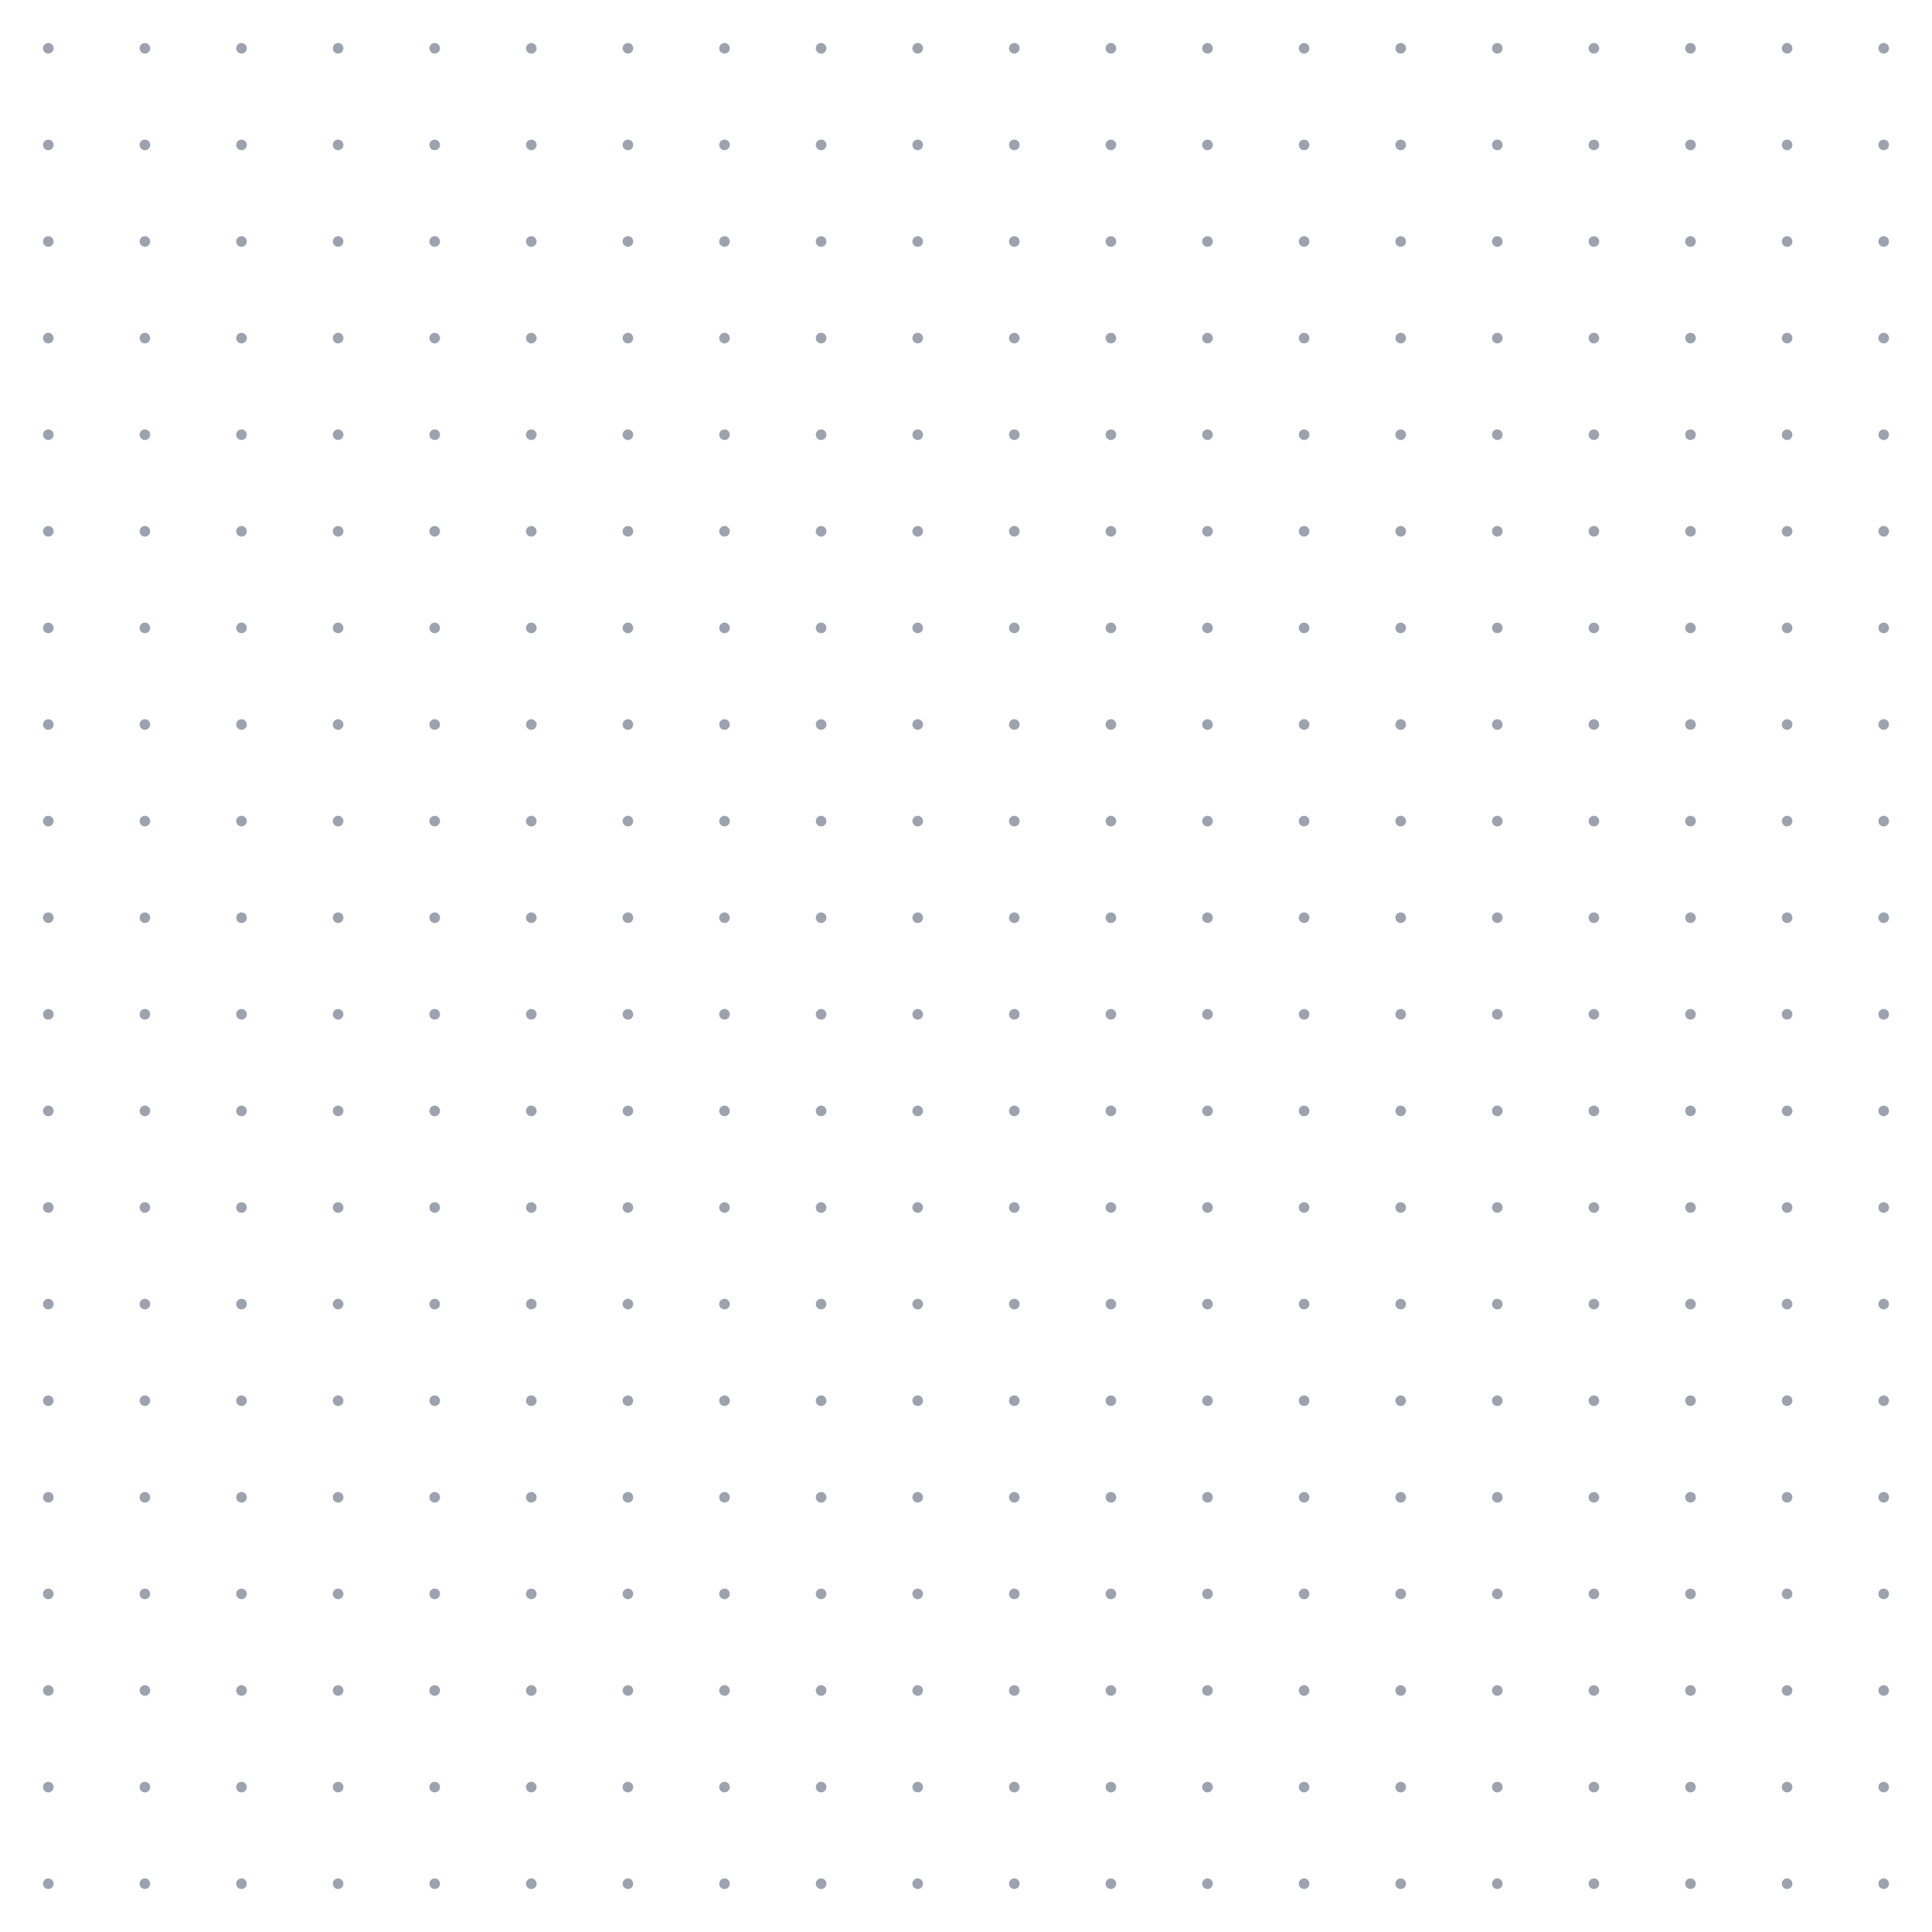
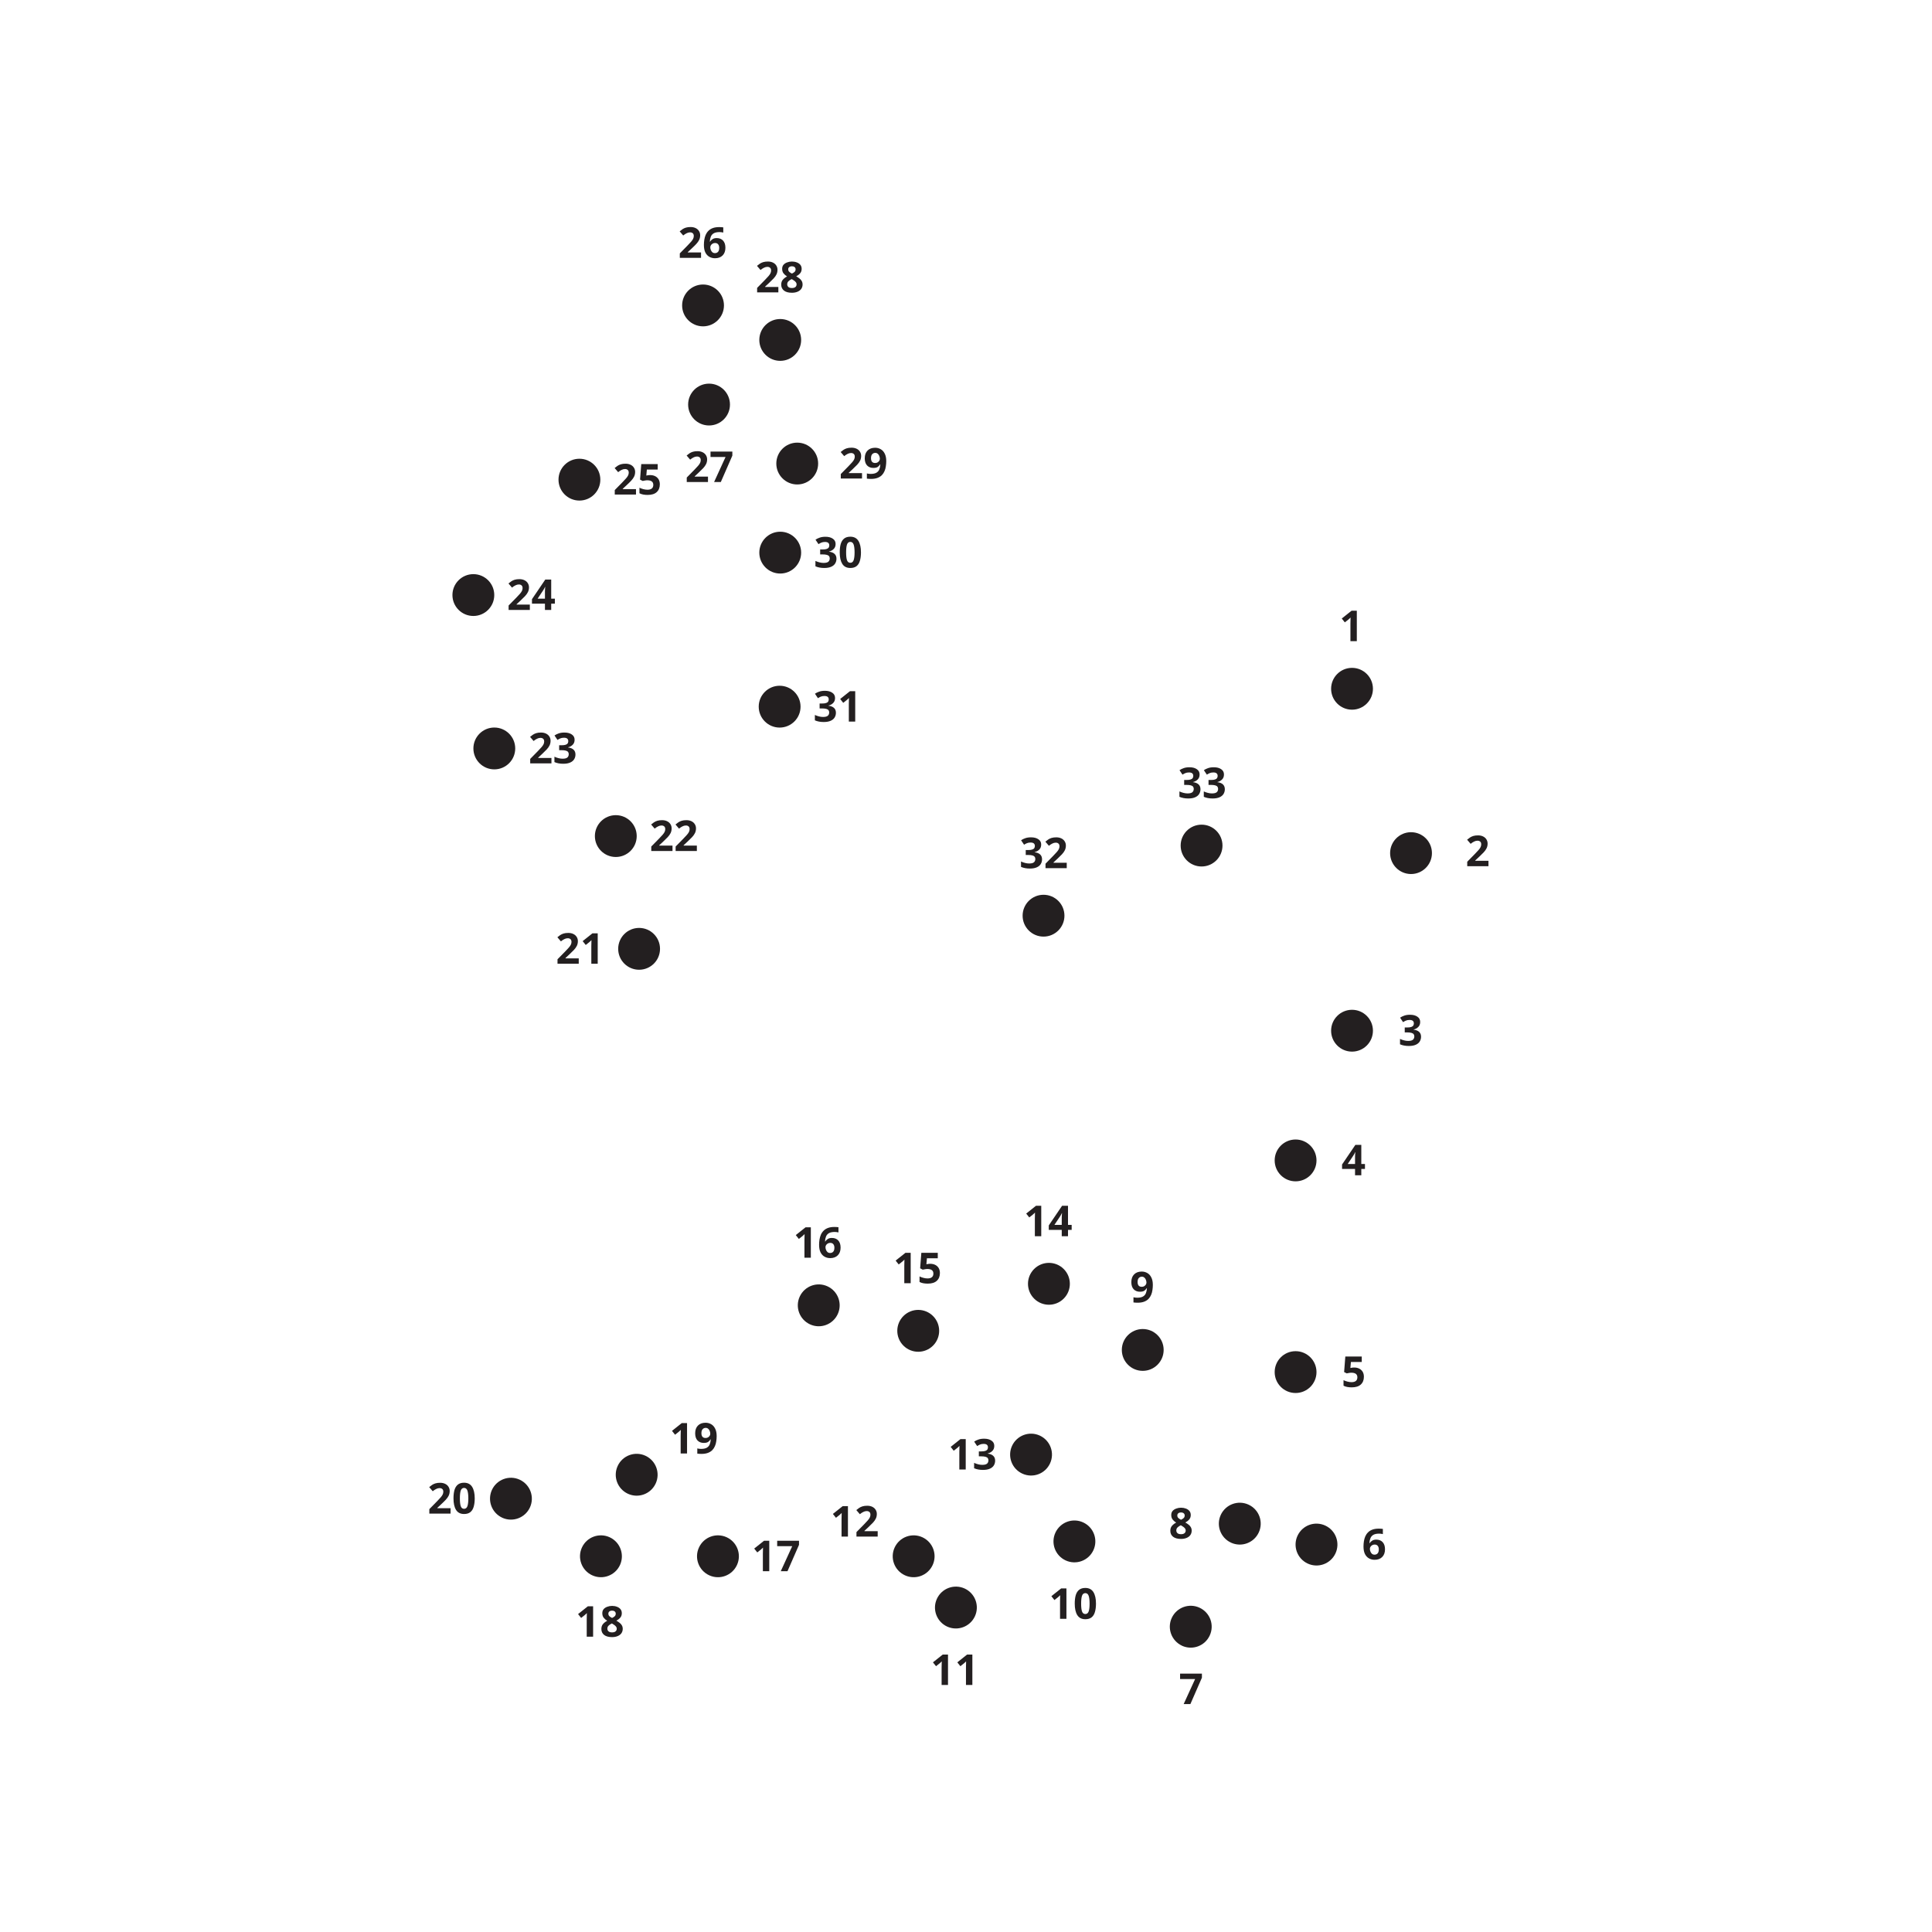
- <svg xmlns="http://www.w3.org/2000/svg" viewBox="0 0 800 800">
+ <svg xmlns="http://www.w3.org/2000/svg" id="Layer_1" data-name="Layer 1" viewBox="0 0 453.54 453.54">
  <defs>
-     <pattern id="p" width="40" height="40" patternUnits="userSpaceOnUse">
-       <circle cx="20" cy="20" r="2.2" fill="#9ca3af" />
-     </pattern>
+     <style>
+       .cls-1 {
+         font-family: MaccabiBlock-Bold, MaccabiBlock;
+         font-size: 10px;
+         font-weight: 700;
+       }
+ 
+       .cls-1, .cls-2 {
+         fill: #231f20;
+       }
+ 
+       .cls-3 {
+         fill: #fff;
+       }
+     </style>
  </defs>
-   <rect width="800" height="800" fill="white" />
-   <rect width="800" height="800" fill="url(#p)" />
+   <rect class="cls-3" x="0" width="453.54" height="453.54" />
+   <text class="cls-1" transform="translate(344.03 203.34)">
+     <tspan x="0" y="0">2</tspan>
+   </text>
+   <text class="cls-1" transform="translate(314.39 150.51)">
+     <tspan x="0" y="0">1</tspan>
+   </text>
+   <text class="cls-1" transform="translate(328.28 245.45)">
+     <tspan x="0" y="0">3</tspan>
+   </text>
+   <text class="cls-1" transform="translate(314.88 275.9)">
+     <tspan x="0" y="0">4</tspan>
+   </text>
+   <text class="cls-1" transform="translate(314.91 325.59)">
+     <tspan x="0" y="0">5</tspan>
+   </text>
+   <text class="cls-1" transform="translate(319.74 366.07)">
+     <tspan x="0" y="0">6</tspan>
+   </text>
+   <text class="cls-1" transform="translate(276.76 400.03)">
+     <tspan x="0" y="0">7</tspan>
+   </text>
+   <text class="cls-1" transform="translate(274.39 361.17)">
+     <tspan x="0" y="0">8</tspan>
+   </text>
+   <text class="cls-1" transform="translate(265.27 305.72)">
+     <tspan x="0" y="0">9</tspan>
+   </text>
+   <text class="cls-1" transform="translate(246.22 380.02)">
+     <tspan x="0" y="0">10</tspan>
+   </text>
+   <text class="cls-1" transform="translate(218.42 395.55)">
+     <tspan x="0" y="0">11</tspan>
+   </text>
+   <text class="cls-1" transform="translate(194.93 360.71)">
+     <tspan x="0" y="0">12</tspan>
+   </text>
+   <text class="cls-1" transform="translate(222.58 344.97)">
+     <tspan x="0" y="0">13</tspan>
+   </text>
+   <text class="cls-1" transform="translate(240.31 290.2)">
+     <tspan x="0" y="0">14</tspan>
+   </text>
+   <text class="cls-1" transform="translate(209.66 301.24)">
+     <tspan x="0" y="0">15</tspan>
+   </text>
+   <text class="cls-1" transform="translate(186.22 295.25)">
+     <tspan x="0" y="0">16</tspan>
+   </text>
+   <text class="cls-1" transform="translate(176.46 368.84)">
+     <tspan x="0" y="0">17</tspan>
+   </text>
+   <text class="cls-1" transform="translate(135.11 384.22)">
+     <tspan x="0" y="0">18</tspan>
+   </text>
+   <text class="cls-1" transform="translate(157.16 341.21)">
+     <tspan x="0" y="0">19</tspan>
+   </text>
+   <text class="cls-1" transform="translate(100.38 355.32)">
+     <tspan x="0" y="0">20</tspan>
+   </text>
+   <text class="cls-1" transform="translate(130.47 226.24)">
+     <tspan x="0" y="0">21</tspan>
+   </text>
+   <text class="cls-1" transform="translate(152.48 199.77)">
+     <tspan x="0" y="0">22</tspan>
+   </text>
+   <text class="cls-1" transform="translate(124.06 179.2)">
+     <tspan x="0" y="0">23</tspan>
+   </text>
+   <text class="cls-1" transform="translate(118.99 143.19)">
+     <tspan x="0" y="0">24</tspan>
+   </text>
+   <text class="cls-1" transform="translate(143.91 116.09)">
+     <tspan x="0" y="0">25</tspan>
+   </text>
+   <text class="cls-1" transform="translate(159.18 60.53)">
+     <tspan x="0" y="0">26</tspan>
+   </text>
+   <text class="cls-1" transform="translate(177.33 68.63)">
+     <tspan x="0" y="0">28</tspan>
+   </text>
+   <text class="cls-1" transform="translate(196.97 112.33)">
+     <tspan x="0" y="0">29</tspan>
+   </text>
+   <text class="cls-1" transform="translate(160.81 113.15)">
+     <tspan x="0" y="0">27</tspan>
+   </text>
+   <text class="cls-1" transform="translate(191.05 133.24)">
+     <tspan x="0" y="0">30</tspan>
+   </text>
+   <text class="cls-1" transform="translate(190.92 169.4)">
+     <tspan x="0" y="0">31</tspan>
+   </text>
+   <text class="cls-1" transform="translate(239.31 203.8)">
+     <tspan x="0" y="0">32</tspan>
+   </text>
+   <text class="cls-1" transform="translate(276.5 187.35)">
+     <tspan x="0" y="0">33</tspan>
+   </text>
+   <path class="cls-2" d="M322.3,161.69c0,2.71-2.2,4.91-4.91,4.91s-4.91-2.2-4.91-4.91,2.2-4.91,4.91-4.91,4.91,2.2,4.91,4.91" />
+   <path class="cls-2" d="M336.15,200.27c0,2.71-2.2,4.91-4.91,4.91s-4.91-2.2-4.91-4.91,2.2-4.91,4.91-4.91,4.91,2.2,4.91,4.91" />
+   <path class="cls-2" d="M188.07,79.8c0,2.71-2.2,4.91-4.91,4.91s-4.91-2.2-4.91-4.91,2.2-4.91,4.91-4.91,4.91,2.2,4.91,4.91" />
+   <path class="cls-2" d="M169.95,71.7c0,2.71-2.2,4.91-4.91,4.91s-4.91-2.2-4.91-4.91,2.2-4.91,4.91-4.91,4.91,2.2,4.91,4.91" />
+   <path class="cls-2" d="M171.36,94.97c0,2.71-2.2,4.91-4.91,4.91s-4.91-2.2-4.91-4.91,2.2-4.91,4.91-4.91,4.91,2.2,4.91,4.91" />
+   <path class="cls-2" d="M192.06,108.82c0,2.71-2.2,4.91-4.91,4.91s-4.91-2.2-4.91-4.91,2.2-4.91,4.91-4.91,4.91,2.2,4.91,4.91" />
+   <path class="cls-2" d="M188.07,129.73c0,2.71-2.2,4.91-4.91,4.91s-4.91-2.2-4.91-4.91,2.2-4.91,4.91-4.91,4.91,2.2,4.91,4.91" />
+   <path class="cls-2" d="M187.93,165.89c0,2.71-2.2,4.91-4.91,4.91s-4.91-2.2-4.91-4.91,2.2-4.91,4.91-4.91,4.91,2.2,4.91,4.91" />
+   <path class="cls-2" d="M149.47,196.27c0,2.71-2.2,4.91-4.91,4.91s-4.91-2.2-4.91-4.91,2.2-4.91,4.91-4.91,4.91,2.2,4.91,4.91" />
+   <path class="cls-2" d="M120.95,175.7c0,2.71-2.2,4.91-4.91,4.91s-4.91-2.2-4.91-4.91,2.2-4.91,4.91-4.91,4.91,2.2,4.91,4.91" />
+   <path class="cls-2" d="M154.94,222.74c0,2.71-2.2,4.91-4.91,4.91s-4.91-2.2-4.91-4.91,2.2-4.91,4.91-4.91,4.91,2.2,4.91,4.91" />
+   <path class="cls-2" d="M249.88,214.96c0,2.71-2.2,4.91-4.91,4.91s-4.91-2.2-4.91-4.91,2.2-4.91,4.91-4.91,4.91,2.2,4.91,4.91" />
+   <path class="cls-2" d="M286.98,198.5c0,2.71-2.2,4.91-4.91,4.91s-4.91-2.2-4.91-4.91,2.2-4.91,4.91-4.91,4.91,2.2,4.91,4.91" />
+   <path class="cls-2" d="M322.3,241.96c0,2.71-2.2,4.91-4.91,4.91s-4.91-2.2-4.91-4.91,2.2-4.91,4.91-4.91,4.91,2.2,4.91,4.91" />
+   <path class="cls-2" d="M309.05,272.41c0,2.71-2.2,4.91-4.91,4.91s-4.91-2.2-4.91-4.91,2.2-4.91,4.91-4.91,4.91,2.2,4.91,4.91" />
+   <path class="cls-2" d="M309.05,322.1c0,2.71-2.2,4.91-4.91,4.91s-4.91-2.2-4.91-4.91,2.2-4.91,4.91-4.91,4.91,2.2,4.91,4.91" />
+   <path class="cls-2" d="M273.17,316.9c0,2.71-2.2,4.91-4.91,4.91s-4.91-2.2-4.91-4.91,2.2-4.91,4.91-4.91,4.91,2.2,4.91,4.91" />
+   <path class="cls-2" d="M242.76,304.85c-1.92-1.92-1.92-5.03,0-6.95s5.03-1.92,6.95,0c1.92,1.92,1.92,5.03,0,6.95-1.92,1.92-5.03,1.92-6.95,0" />
+   <path class="cls-2" d="M212.08,315.89c-1.92-1.92-1.92-5.03,0-6.95s5.03-1.92,6.95,0c1.92,1.92,1.92,5.03,0,6.95-1.92,1.92-5.03,1.92-6.95,0" />
+   <path class="cls-2" d="M190.14,310.89c-2.46-1.14-3.54-4.05-2.4-6.52,1.14-2.46,4.05-3.54,6.52-2.4,2.46,1.14,3.54,4.05,2.4,6.52-1.14,2.46-4.05,3.54-6.52,2.4" />
+   <path class="cls-2" d="M147.4,350.66c-2.46-1.14-3.54-4.05-2.4-6.52,1.13-2.46,4.05-3.54,6.52-2.4,2.46,1.14,3.54,4.05,2.4,6.52-1.14,2.46-4.05,3.54-6.52,2.4" />
+   <path class="cls-2" d="M117.89,356.28c-2.46-1.14-3.54-4.05-2.41-6.52,1.14-2.46,4.05-3.54,6.52-2.4,2.46,1.14,3.54,4.05,2.4,6.52-1.14,2.46-4.05,3.54-6.52,2.4" />
+   <path class="cls-2" d="M139.01,369.8c-2.46-1.14-3.54-4.05-2.4-6.52,1.13-2.46,4.05-3.54,6.52-2.4,2.46,1.14,3.54,4.05,2.41,6.52-1.14,2.46-4.06,3.54-6.52,2.4" />
+   <path class="cls-2" d="M166.48,369.8c-2.46-1.14-3.54-4.05-2.4-6.52s4.05-3.54,6.52-2.4c2.46,1.14,3.54,4.05,2.4,6.52-1.14,2.46-4.05,3.54-6.52,2.4" />
+   <path class="cls-2" d="M212.42,369.8c-2.46-1.14-3.54-4.05-2.4-6.52,1.14-2.46,4.05-3.54,6.52-2.4,2.46,1.14,3.54,4.05,2.4,6.52-1.14,2.46-4.05,3.54-6.52,2.4" />
+   <path class="cls-2" d="M239.98,345.93c-2.46-1.14-3.54-4.05-2.4-6.52,1.14-2.46,4.05-3.54,6.52-2.4,2.46,1.14,3.54,4.05,2.4,6.52s-4.05,3.54-6.52,2.4" />
+   <path class="cls-2" d="M222.34,381.84c-2.46-1.14-3.54-4.05-2.4-6.52s4.05-3.54,6.52-2.41c2.46,1.14,3.54,4.05,2.4,6.52-1.14,2.46-4.05,3.54-6.52,2.41" />
+   <path class="cls-2" d="M250.16,366.31c-2.46-1.14-3.54-4.05-2.4-6.52,1.14-2.46,4.05-3.54,6.52-2.4,2.46,1.14,3.54,4.05,2.4,6.52-1.14,2.46-4.05,3.54-6.52,2.4" />
+   <path class="cls-2" d="M277.47,386.33c-2.46-1.14-3.54-4.06-2.4-6.52,1.14-2.46,4.05-3.54,6.52-2.4s3.54,4.05,2.4,6.52c-1.14,2.47-4.05,3.54-6.52,2.41" />
+   <path class="cls-2" d="M288.98,362.14c-2.46-1.14-3.54-4.05-2.4-6.52,1.14-2.46,4.05-3.54,6.52-2.4s3.54,4.06,2.4,6.52c-1.14,2.46-4.05,3.54-6.52,2.4" />
+   <path class="cls-2" d="M306.99,367.05c-2.46-1.14-3.54-4.05-2.4-6.52s4.05-3.54,6.52-2.4c2.46,1.14,3.54,4.05,2.4,6.52-1.14,2.46-4.05,3.54-6.52,2.4" />
+   <path class="cls-2" d="M116.03,139.69c0,2.71-2.2,4.91-4.91,4.91s-4.91-2.2-4.91-4.91,2.2-4.91,4.91-4.91,4.91,2.2,4.91,4.91" />
+   <path class="cls-2" d="M140.93,112.6c0,2.71-2.2,4.91-4.91,4.91s-4.91-2.2-4.91-4.91,2.2-4.91,4.91-4.91,4.91,2.2,4.91,4.91" />
</svg>
